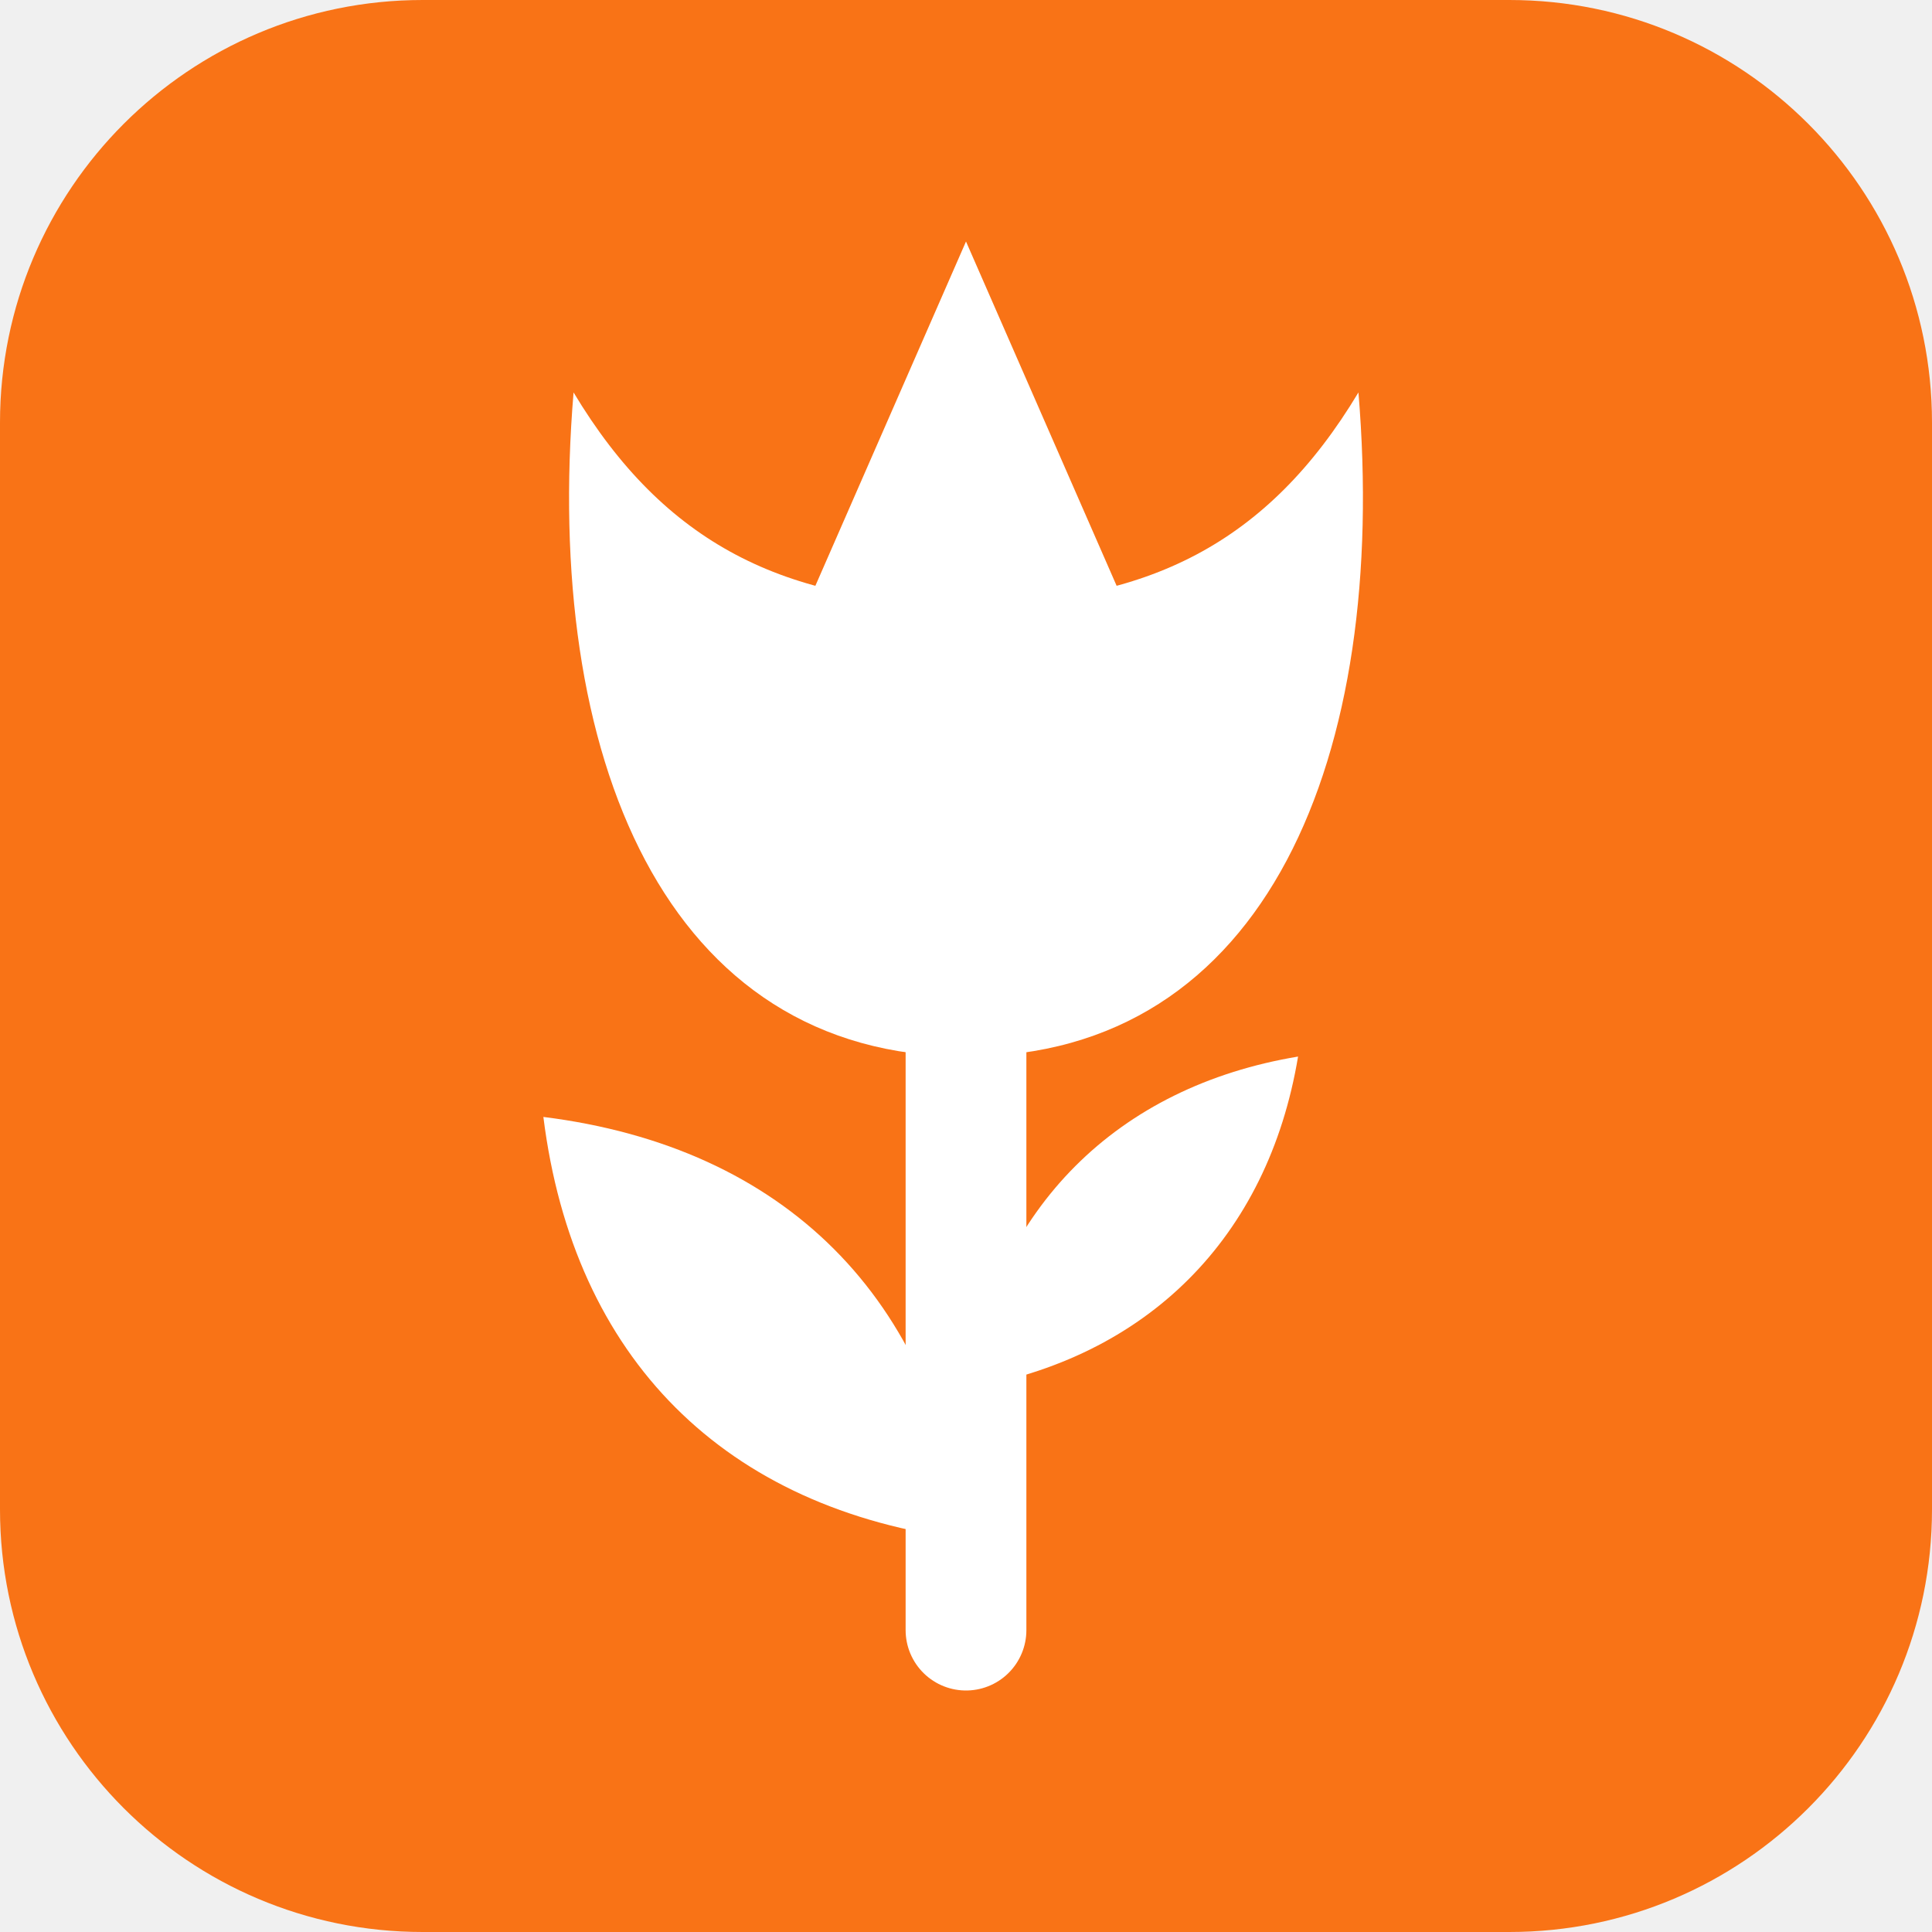
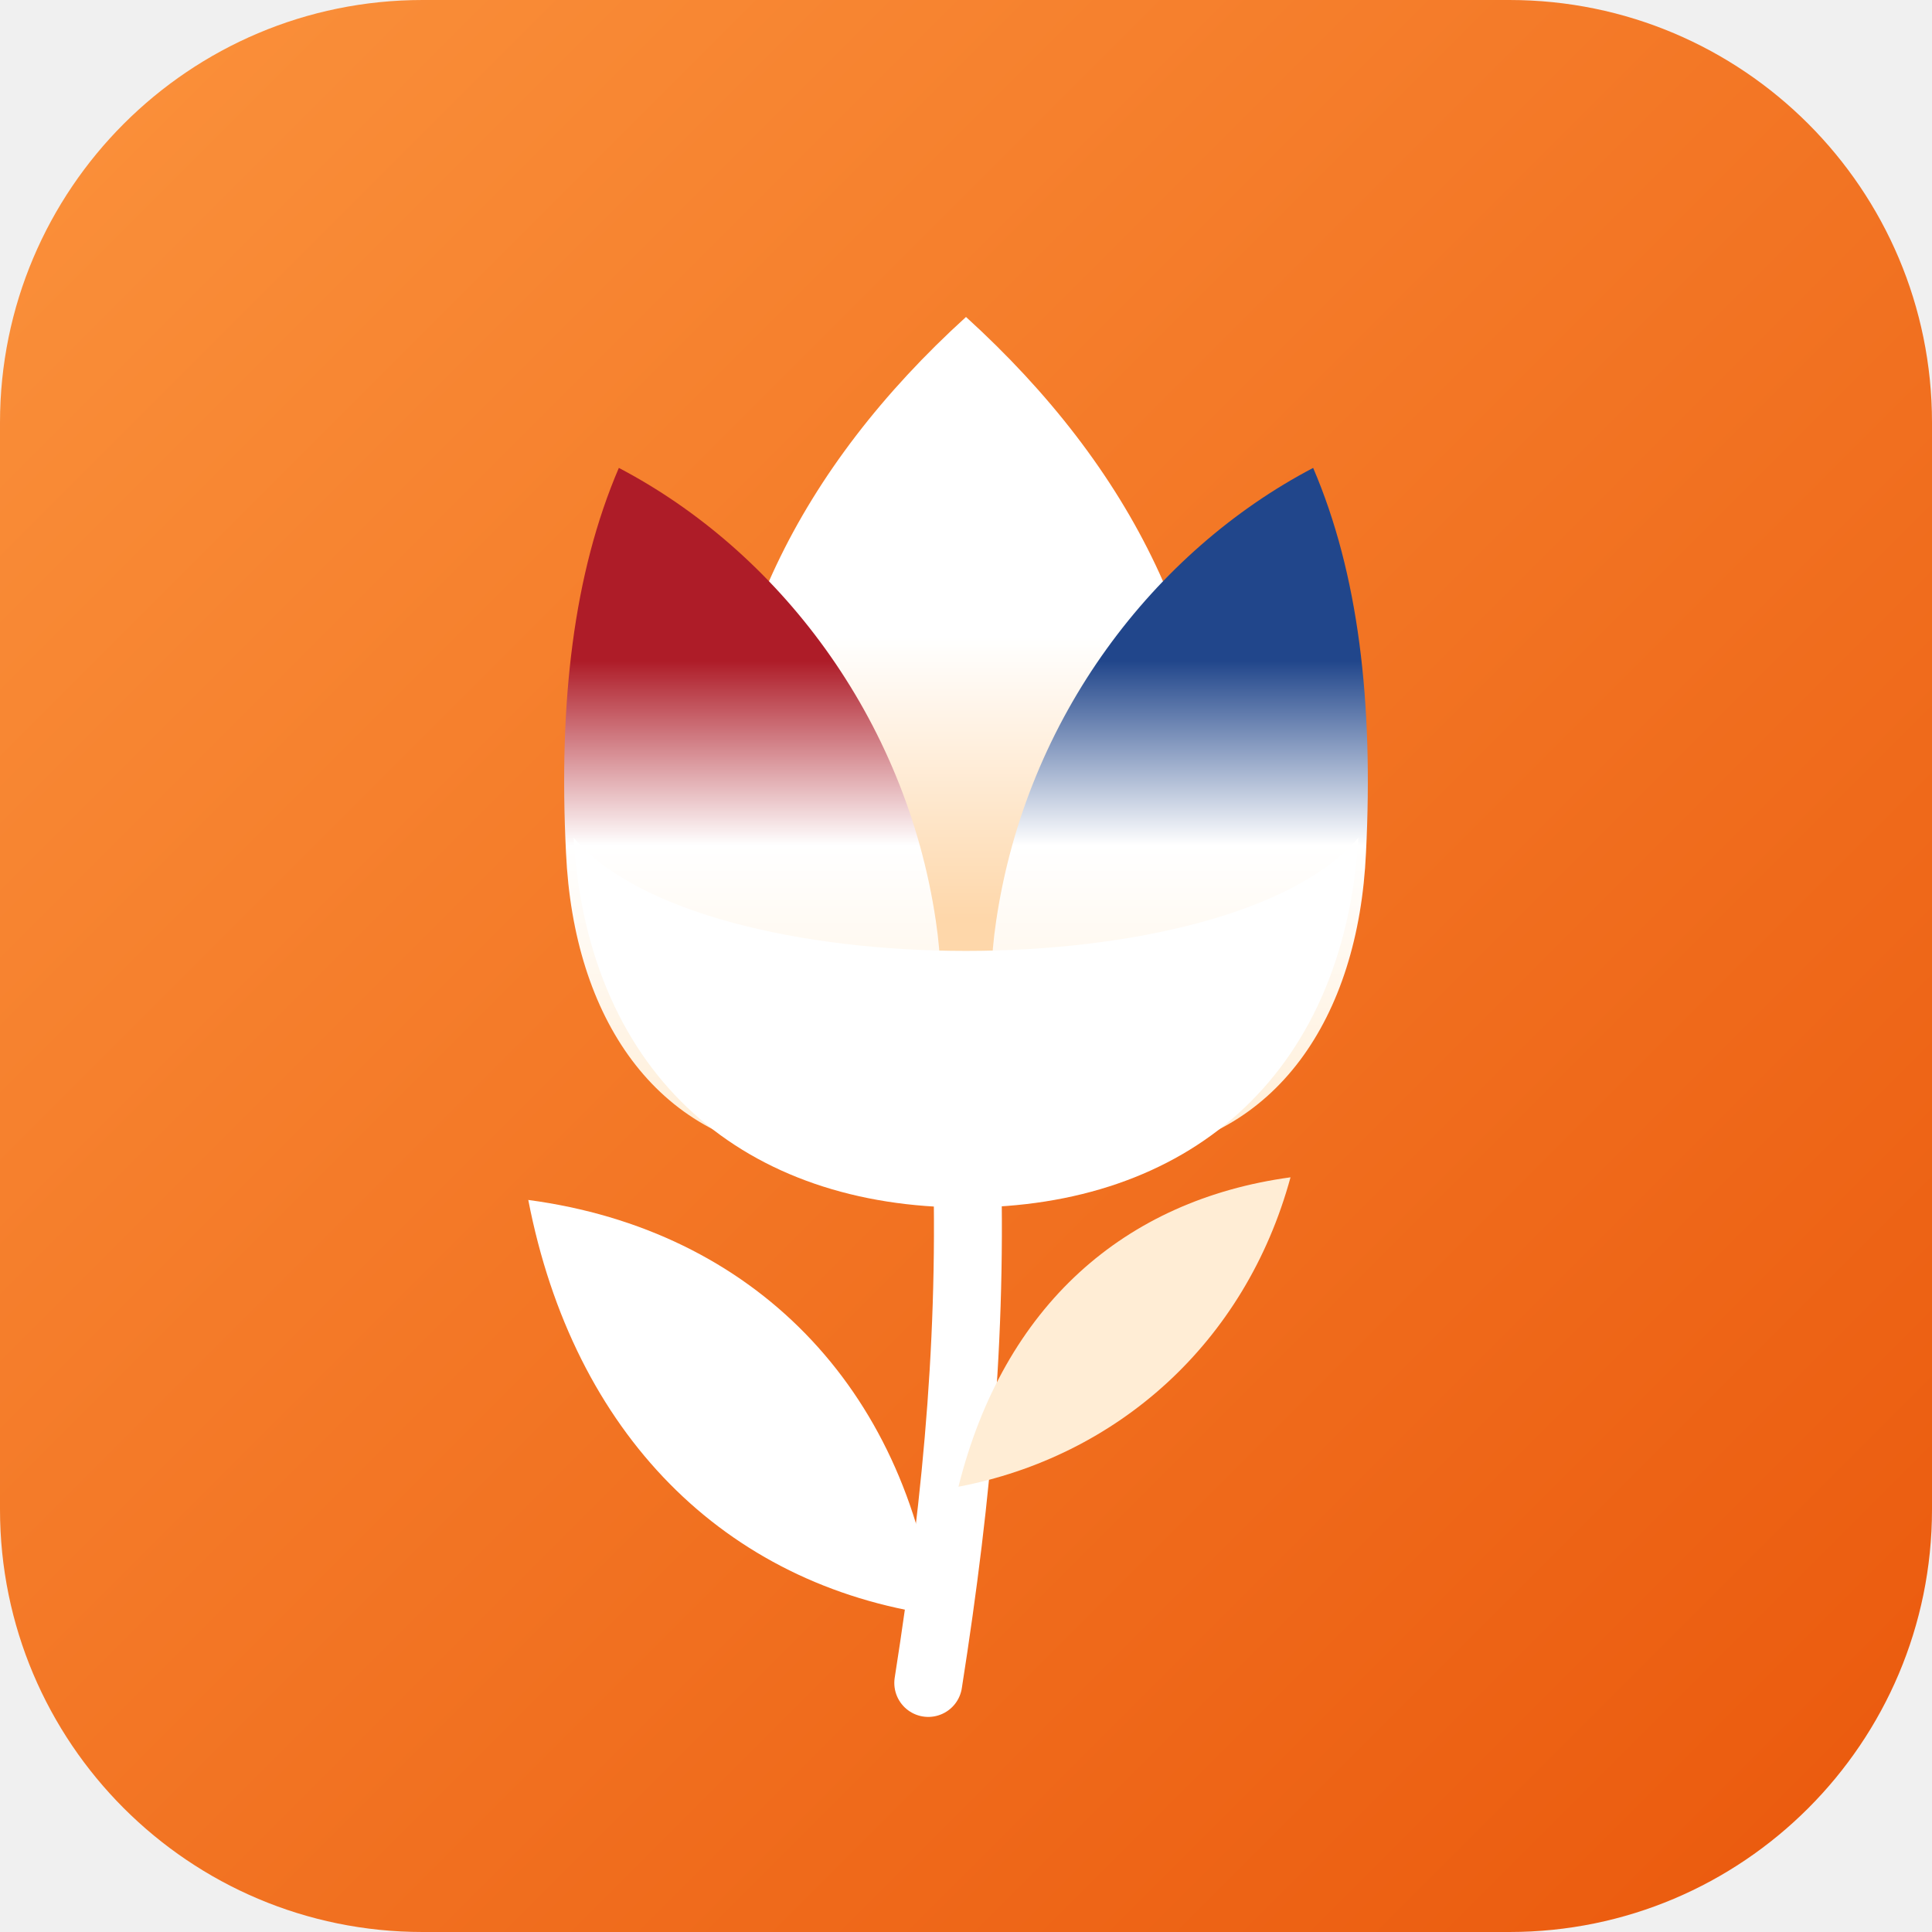
- <svg xmlns="http://www.w3.org/2000/svg" viewBox="0 0 64 64">
-   <rect width="64" height="64" rx="14" fill="#f97316" />
-   <path d="M32 33v21" stroke="#fff" stroke-width="4" stroke-linecap="round" />
-   <path d="M32 51c-8-1-13-6-14-14 8 1 13 6 14 14z" fill="#fff" />
-   <path d="M32 46c6-1 10-5 11-11-6 1-10 5-11 11z" fill="#fff" />
-   <path d="M19 13c3 5 7 7 13 7s10-2 13-7c1 12-3 22-13 22S18 25 19 13z" fill="#fff" />
-   <path d="M25 24 32 8l7 16z" fill="#fff" />
+ <svg xmlns="http://www.w3.org/2000/svg" viewBox="0 0 512 512">
+   <defs>
+     <linearGradient id="bg" x1="0" y1="0" x2="1" y2="1">
+       <stop offset="0" stop-color="#fb923c" />
+       <stop offset="1" stop-color="#ea580c" />
+     </linearGradient>
+     <linearGradient id="tip-red" x1="0" y1="0" x2="0" y2="1">
+       <stop offset="0" stop-color="#ae1c28" />
+       <stop offset="0.28" stop-color="#ae1c28" />
+       <stop offset="0.55" stop-color="#ffffff" />
+       <stop offset="1" stop-color="#ffedd5" />
+     </linearGradient>
+     <linearGradient id="tip-white" x1="0" y1="0" x2="0" y2="1">
+       <stop offset="0" stop-color="#ffffff" />
+       <stop offset="0.4" stop-color="#ffffff" />
+       <stop offset="0.75" stop-color="#fed7aa" />
+     </linearGradient>
+     <linearGradient id="tip-blue" x1="0" y1="0" x2="0" y2="1">
+       <stop offset="0" stop-color="#21468b" />
+       <stop offset="0.28" stop-color="#21468b" />
+       <stop offset="0.55" stop-color="#ffffff" />
+       <stop offset="1" stop-color="#ffedd5" />
+     </linearGradient>
+   </defs>
+   <rect width="512" height="512" rx="112" fill="url(#bg)" />
+   <path d="M256 300 C 258 350, 254 395, 246 446" fill="none" stroke="#fff" stroke-width="18" stroke-linecap="round" />
+   <path d="M248 428 C 192 420, 152 380, 140 318 C 200 326, 240 368, 248 428 Z" fill="#fff" />
+   <path d="M254 394 C 296 386, 330 356, 342 312 C 298 318, 266 346, 254 394 Z" fill="#ffedd5" />
+   <path d="M256 84 C 300 124, 324 172, 322 226 C 320 266, 294 292, 256 296 C 218 292, 192 266, 190 226 C 188 172, 212 124, 256 84 Z" fill="url(#tip-white)" />
+   <path d="M164 124 C 206 146, 240 190, 248 244 C 254 284, 238 306, 212 306 C 174 302, 152 270, 150 226 C 148 186, 152 152, 164 124 Z" fill="url(#tip-red)" />
+   <path d="M348 124 C 306 146, 272 190, 264 244 C 258 284, 274 306, 300 306 C 338 302, 360 270, 362 226 C 364 186, 360 152, 348 124 Z" fill="url(#tip-blue)" />
+   <path d="M152 222 C 156 286, 198 320, 256 320 C 314 320, 356 286, 360 222 C 326 262, 186 262, 152 222 Z" fill="#fff" />
</svg>
